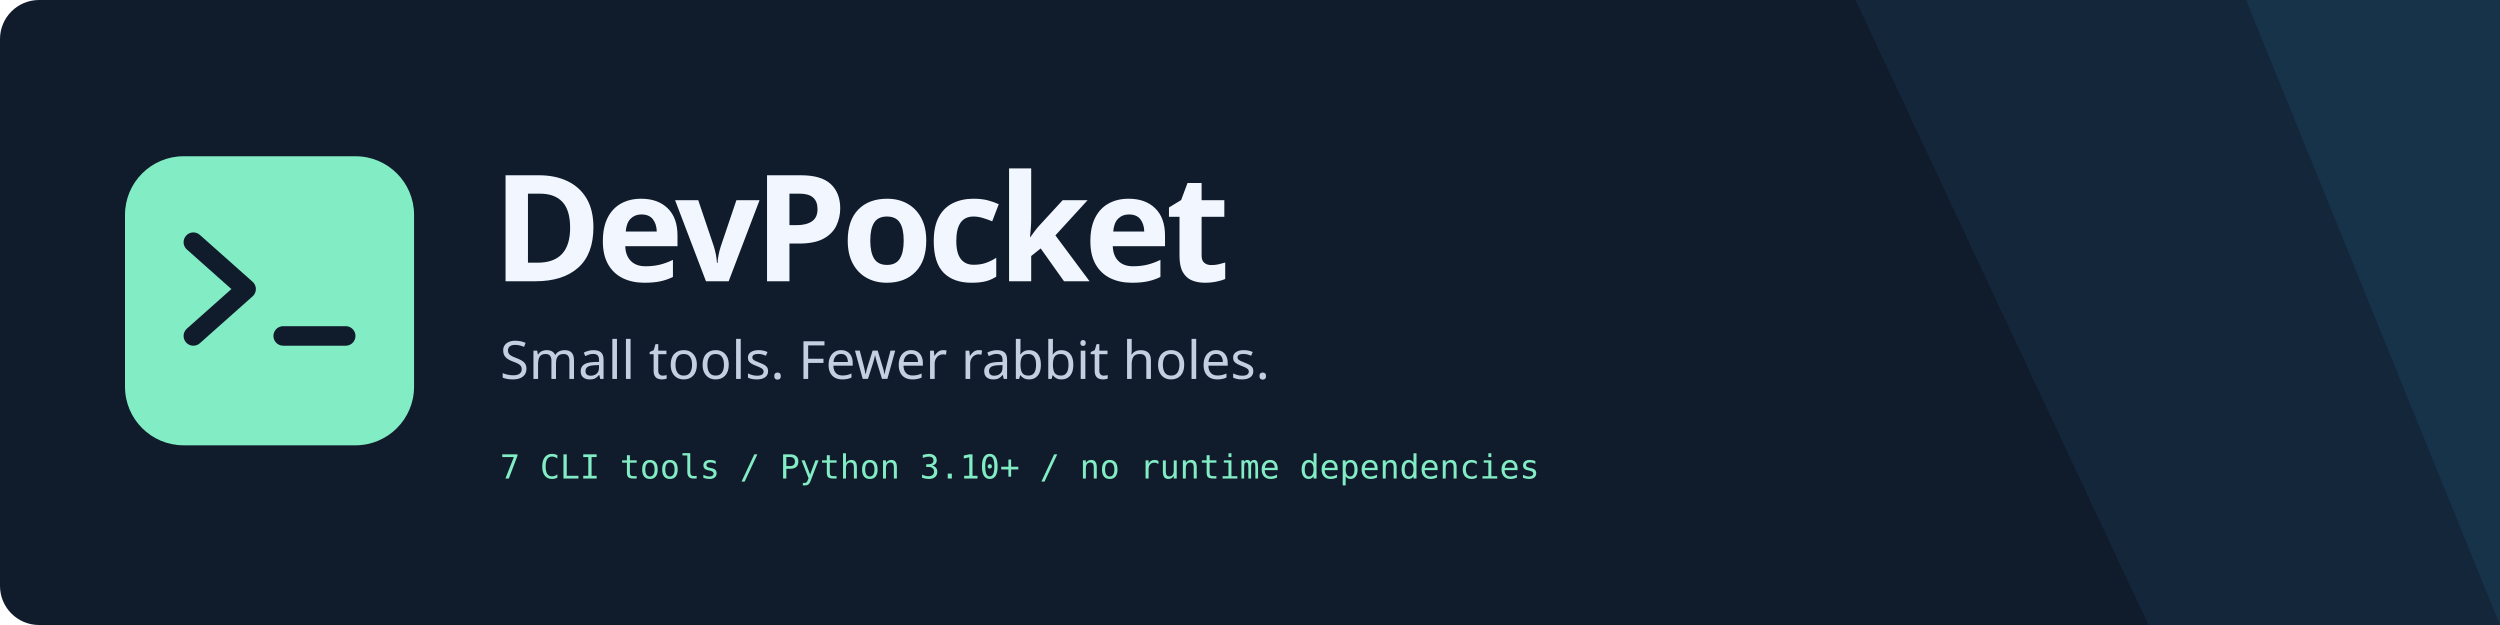
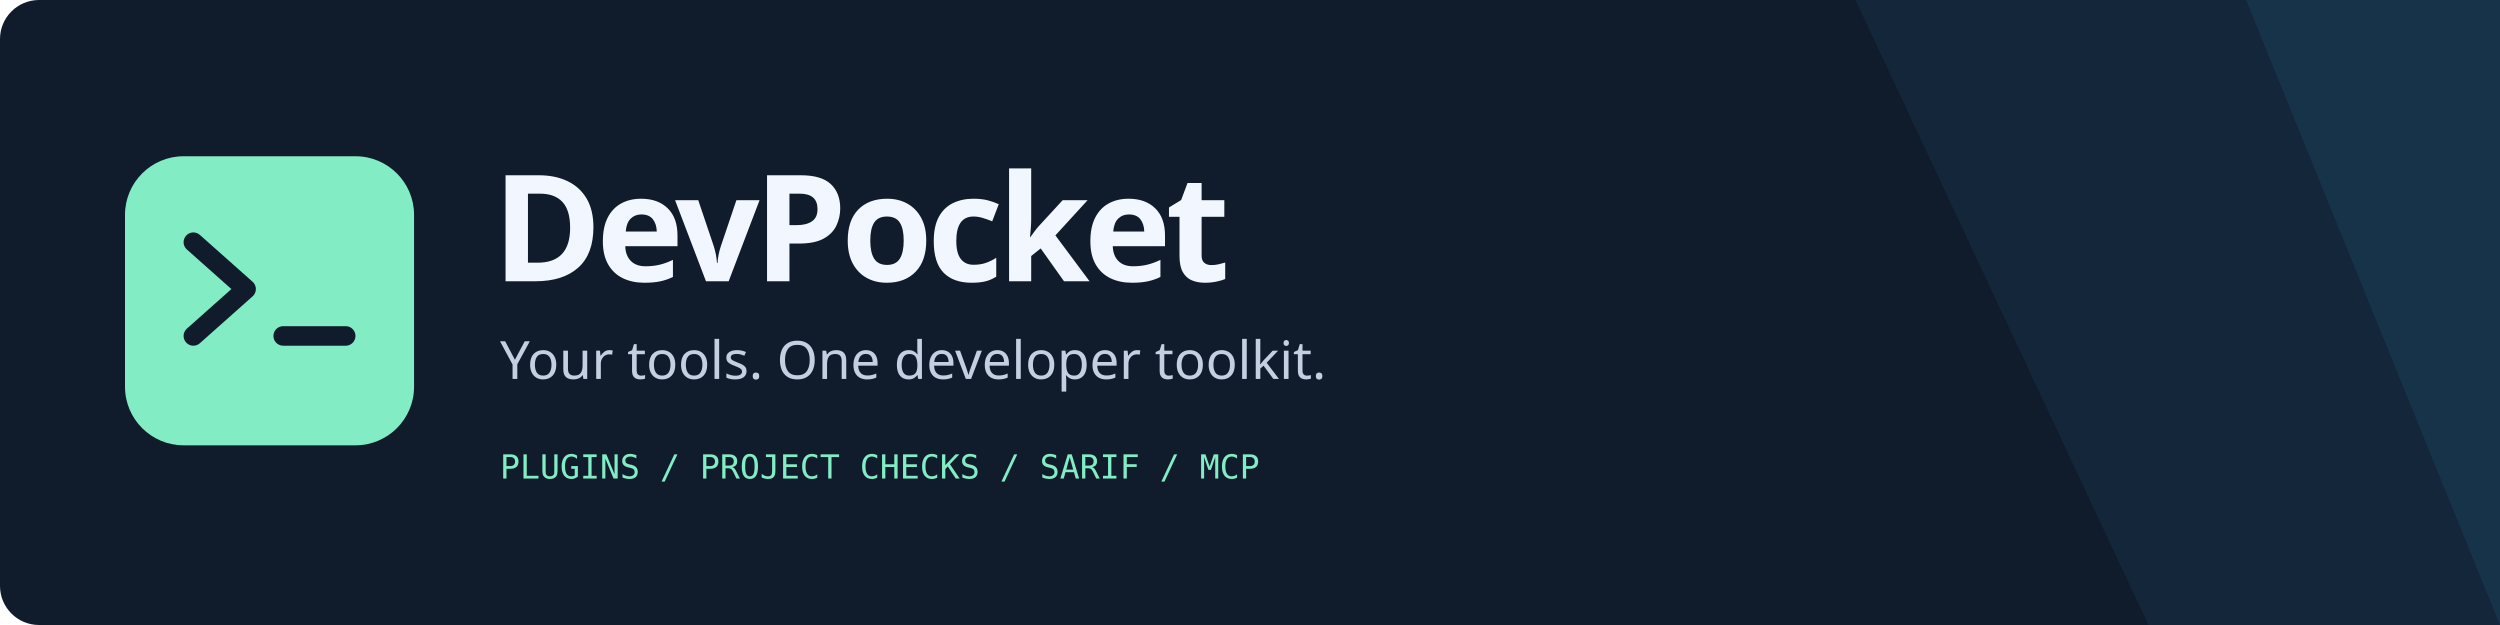
<svg xmlns="http://www.w3.org/2000/svg" width="1280" height="320" viewBox="0 0 1280 320" role="img" aria-labelledby="title desc">
  <rect width="1280" height="320" rx="20" fill="#101b2c" />
  <path d="M950 0h330v320H1100z" fill="#14263a" />
  <path d="M1150 0h130v320z" fill="#17334a" />
  <rect x="64" y="80" width="148" height="148" rx="30" fill="#82edc4" />
  <path d="m99 124 27 24-27 24m46 0h32" fill="none" stroke="#101b2c" stroke-width="10" stroke-linecap="round" stroke-linejoin="round" />
  <text x="252" y="144" fill="#f2f7ff" font-family="ui-sans-serif,system-ui,sans-serif" font-size="76" font-weight="750" letter-spacing="-3">DevPocket</text>
-   <text x="256" y="194" fill="#c3d0e1" font-family="ui-sans-serif,system-ui,sans-serif" font-size="27">Small tools. Fewer rabbit holes.</text>
-   <text x="256" y="245" fill="#82edc4" font-family="ui-monospace,monospace" font-size="17">7 CLI tools / Python 3.10+ / no runtime dependencies</text>
+   <text x="256" y="194" fill="#c3d0e1" font-family="ui-sans-serif,system-ui,sans-serif" font-size="27">Your tools. One developer toolkit.</text>
+   <text x="256" y="245" fill="#82edc4" font-family="ui-monospace,monospace" font-size="17">PLUGINS / PROJECT CHECKS / SARIF / MCP</text>
</svg>
